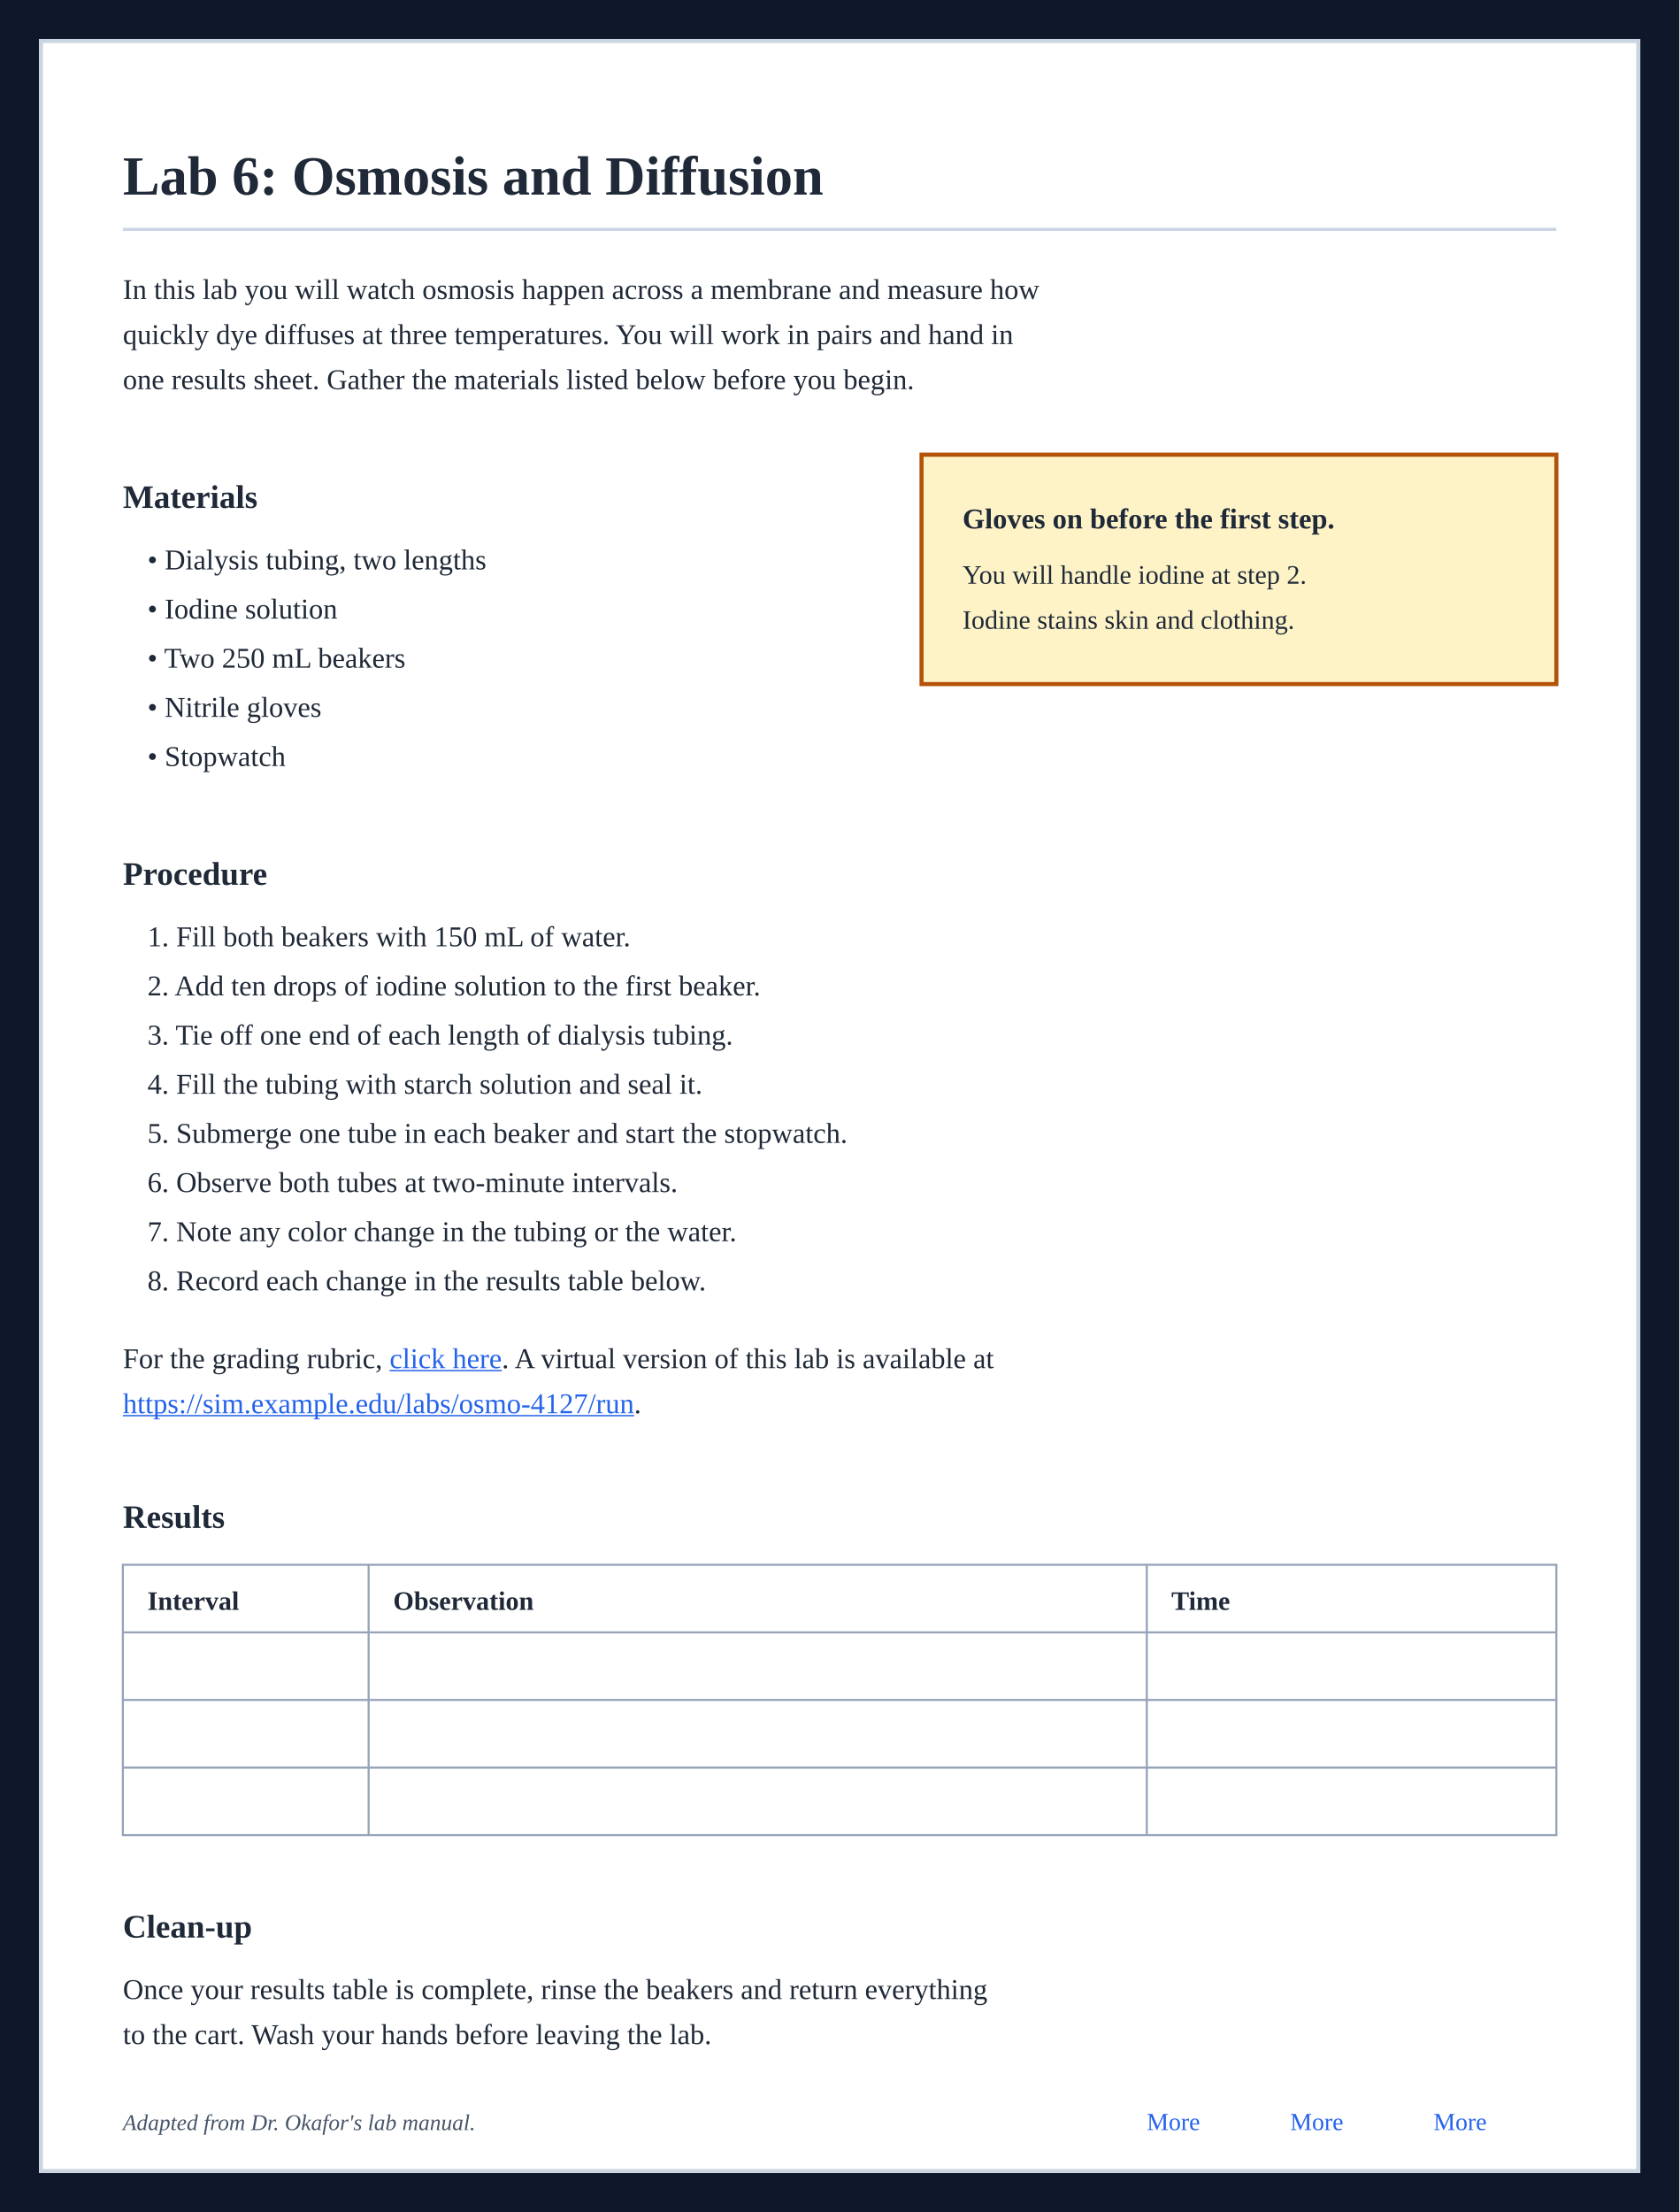
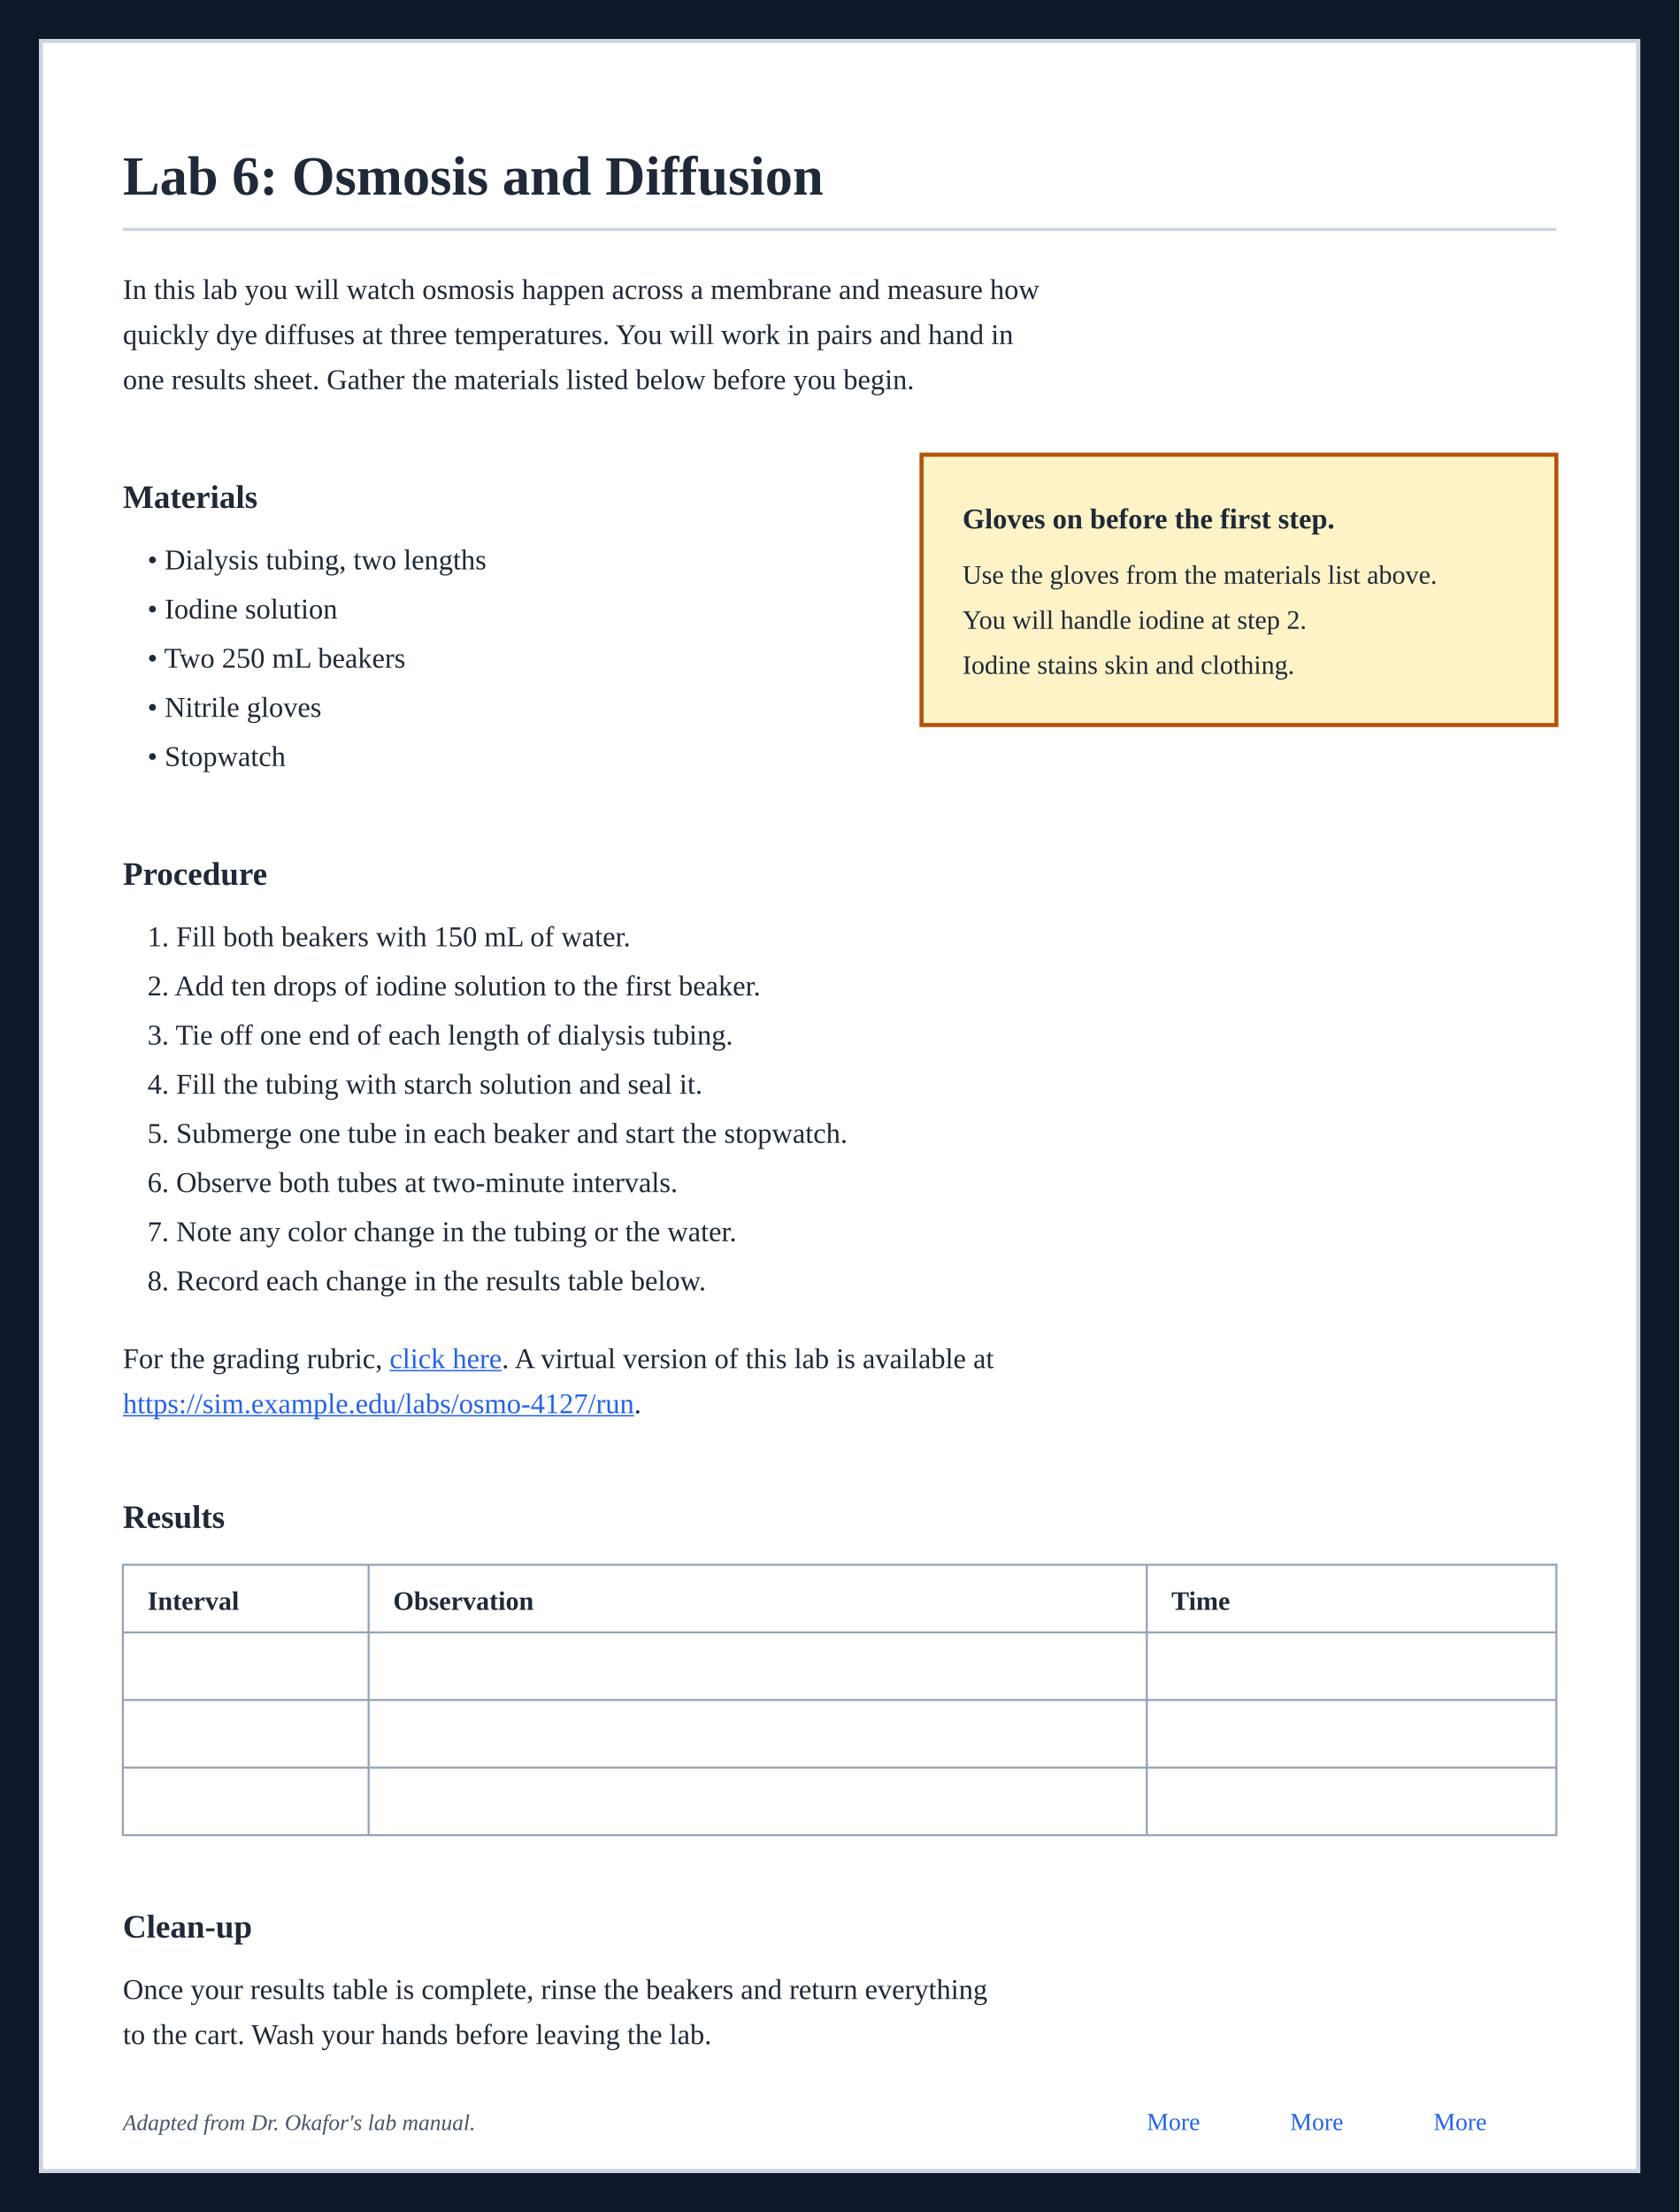
<svg xmlns="http://www.w3.org/2000/svg" viewBox="0 0 820 1080" width="820" height="1080" role="img" aria-label="Lab 6 handout as students see it: a tidy one-page lab sheet with bold section headings, a safety box, and blue links.">
  <rect width="820" height="1080" fill="#0F172A" />
  <rect x="20" y="20" width="780" height="1040" fill="#FFFFFF" stroke="#CBD5E1" stroke-width="2" />
  <g font-family="Georgia, 'Times New Roman', serif" fill="#1F2937">
    <text x="60" y="95" font-size="27" font-weight="bold">Lab 6: Osmosis and Diffusion</text>
    <line x1="60" y1="112" x2="760" y2="112" stroke="#CBD5E1" stroke-width="1.5" />
    <g font-size="14">
      <text x="60" y="146">In this lab you will watch osmosis happen across a membrane and measure how</text>
      <text x="60" y="168">quickly dye diffuses at three temperatures. You will work in pairs and hand in</text>
      <text x="60" y="190">one results sheet. Gather the materials listed below before you begin.</text>
    </g>
    <text x="60" y="248" font-size="16" font-weight="bold">Materials</text>
    <g font-size="14">
      <text x="72" y="278">• Dialysis tubing, two lengths</text>
      <text x="72" y="302">• Iodine solution</text>
      <text x="72" y="326">• Two 250 mL beakers</text>
      <text x="72" y="350">• Nitrile gloves</text>
      <text x="72" y="374">• Stopwatch</text>
    </g>
-     <rect x="450" y="222" width="310" height="112" fill="#FEF3C7" stroke="#B45309" stroke-width="2" />
+     <rect x="450" y="222" width="310" height="132" fill="#FEF3C7" stroke="#B45309" stroke-width="2" />
    <text x="470" y="258" font-size="14" font-weight="bold">Gloves on before the first step.</text>
    <g font-size="13">
-       <text x="470" y="285">You will handle iodine at step 2.</text>
-       <text x="470" y="307">Iodine stains skin and clothing.</text>
+       <text x="470" y="285">Use the gloves from the materials list above.</text>
+       <text x="470" y="307">You will handle iodine at step 2.</text>
+       <text x="470" y="329">Iodine stains skin and clothing.</text>
    </g>
    <text x="60" y="432" font-size="16" font-weight="bold">Procedure</text>
    <g font-size="14">
      <text x="72" y="462">1. Fill both beakers with 150 mL of water.</text>
      <text x="72" y="486">2. Add ten drops of iodine solution to the first beaker.</text>
      <text x="72" y="510">3. Tie off one end of each length of dialysis tubing.</text>
      <text x="72" y="534">4. Fill the tubing with starch solution and seal it.</text>
      <text x="72" y="558">5. Submerge one tube in each beaker and start the stopwatch.</text>
      <text x="72" y="582">6. Observe both tubes at two-minute intervals.</text>
      <text x="72" y="606">7. Note any color change in the tubing or the water.</text>
      <text x="72" y="630">8. Record each change in the results table below.</text>
    </g>
    <g font-size="14">
      <text x="60" y="668">For the grading rubric, <tspan fill="#2563EB" text-decoration="underline">click here</tspan>. A virtual version of this lab is available at</text>
      <text x="60" y="690">
        <tspan fill="#2563EB" text-decoration="underline">https://sim.example.edu/labs/osmo-4127/run</tspan>.</text>
    </g>
    <text x="60" y="746" font-size="16" font-weight="bold">Results</text>
    <g stroke="#94A3B8" stroke-width="1">
      <rect x="60" y="764" width="700" height="132" fill="none" />
      <line x1="60" y1="797" x2="760" y2="797" />
      <line x1="60" y1="830" x2="760" y2="830" />
      <line x1="60" y1="863" x2="760" y2="863" />
      <line x1="180" y1="764" x2="180" y2="896" />
      <line x1="560" y1="764" x2="560" y2="896" />
    </g>
    <g font-size="13" font-weight="bold">
      <text x="72" y="786">Interval</text>
      <text x="192" y="786">Observation</text>
      <text x="572" y="786">Time</text>
    </g>
    <text x="60" y="946" font-size="16" font-weight="bold">Clean-up</text>
    <g font-size="14">
      <text x="60" y="976">Once your results table is complete, rinse the beakers and return everything</text>
      <text x="60" y="998">to the cart. Wash your hands before leaving the lab.</text>
    </g>
    <text x="60" y="1040" font-size="11" font-style="italic" fill="#475569">Adapted from Dr. Okafor's lab manual.</text>
    <g font-size="12" fill="#2563EB" text-decoration="underline">
      <text x="560" y="1040">More</text>
      <text x="630" y="1040">More</text>
      <text x="700" y="1040">More</text>
    </g>
  </g>
</svg>
